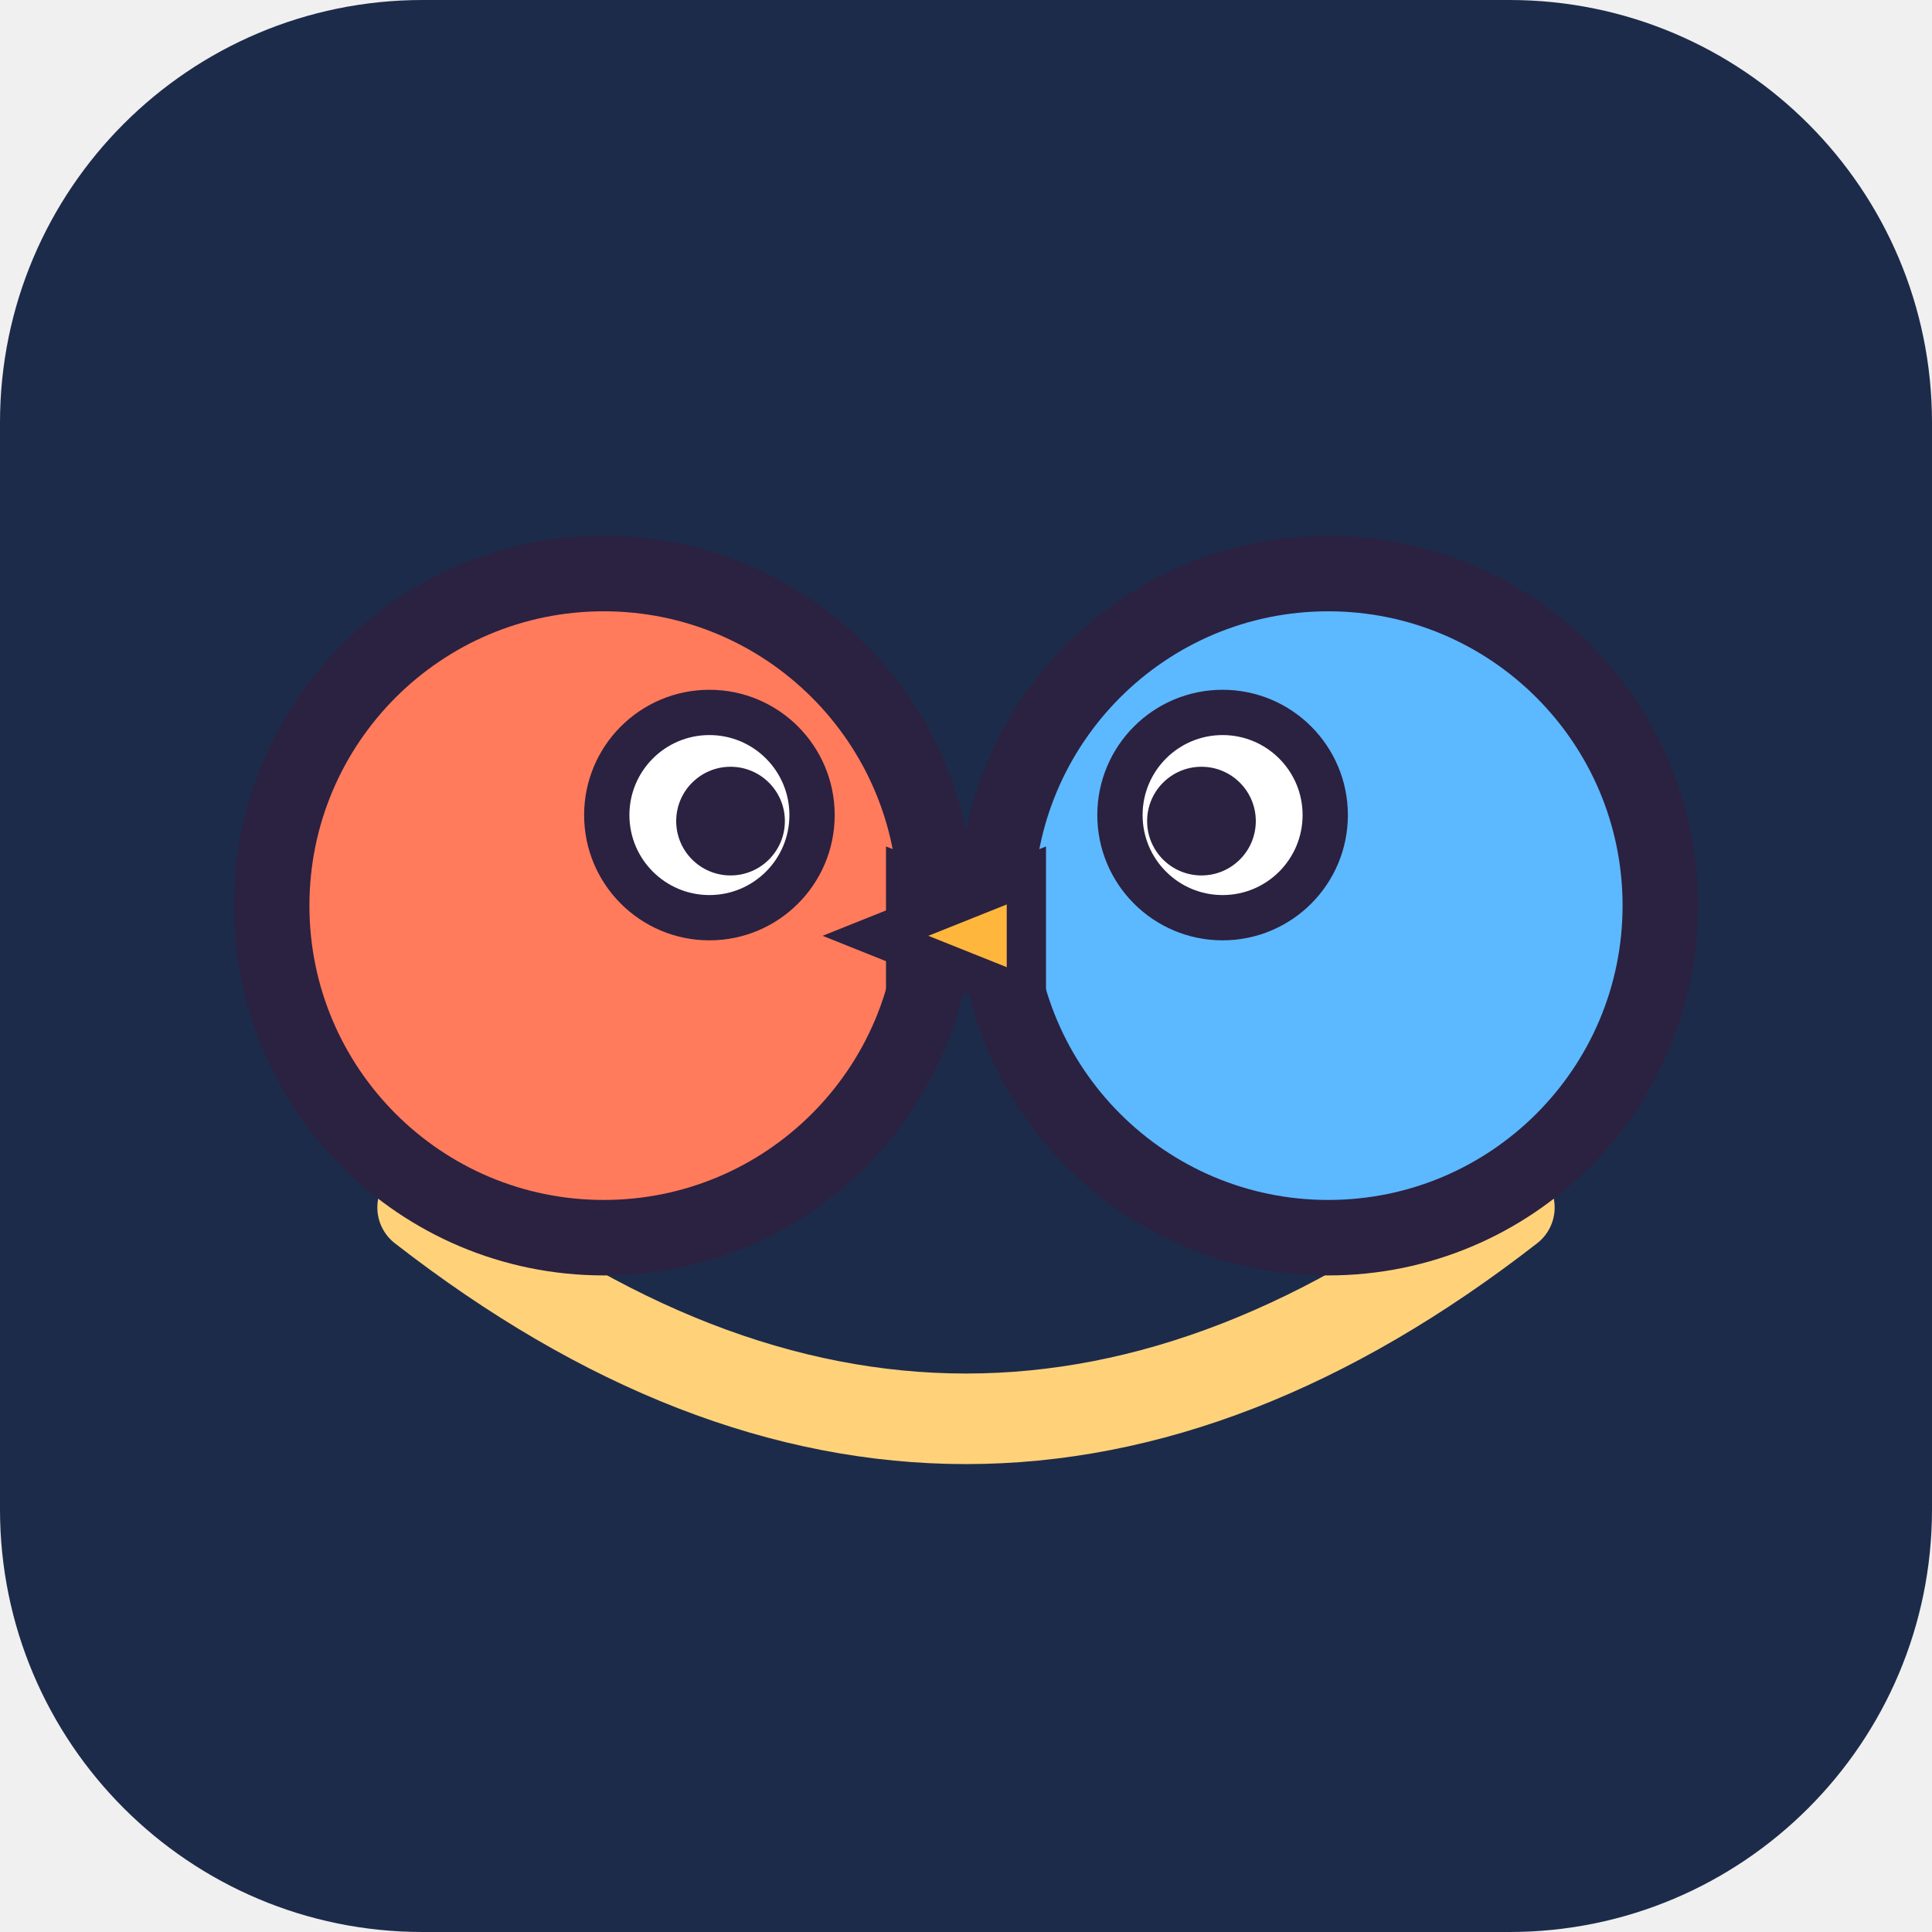
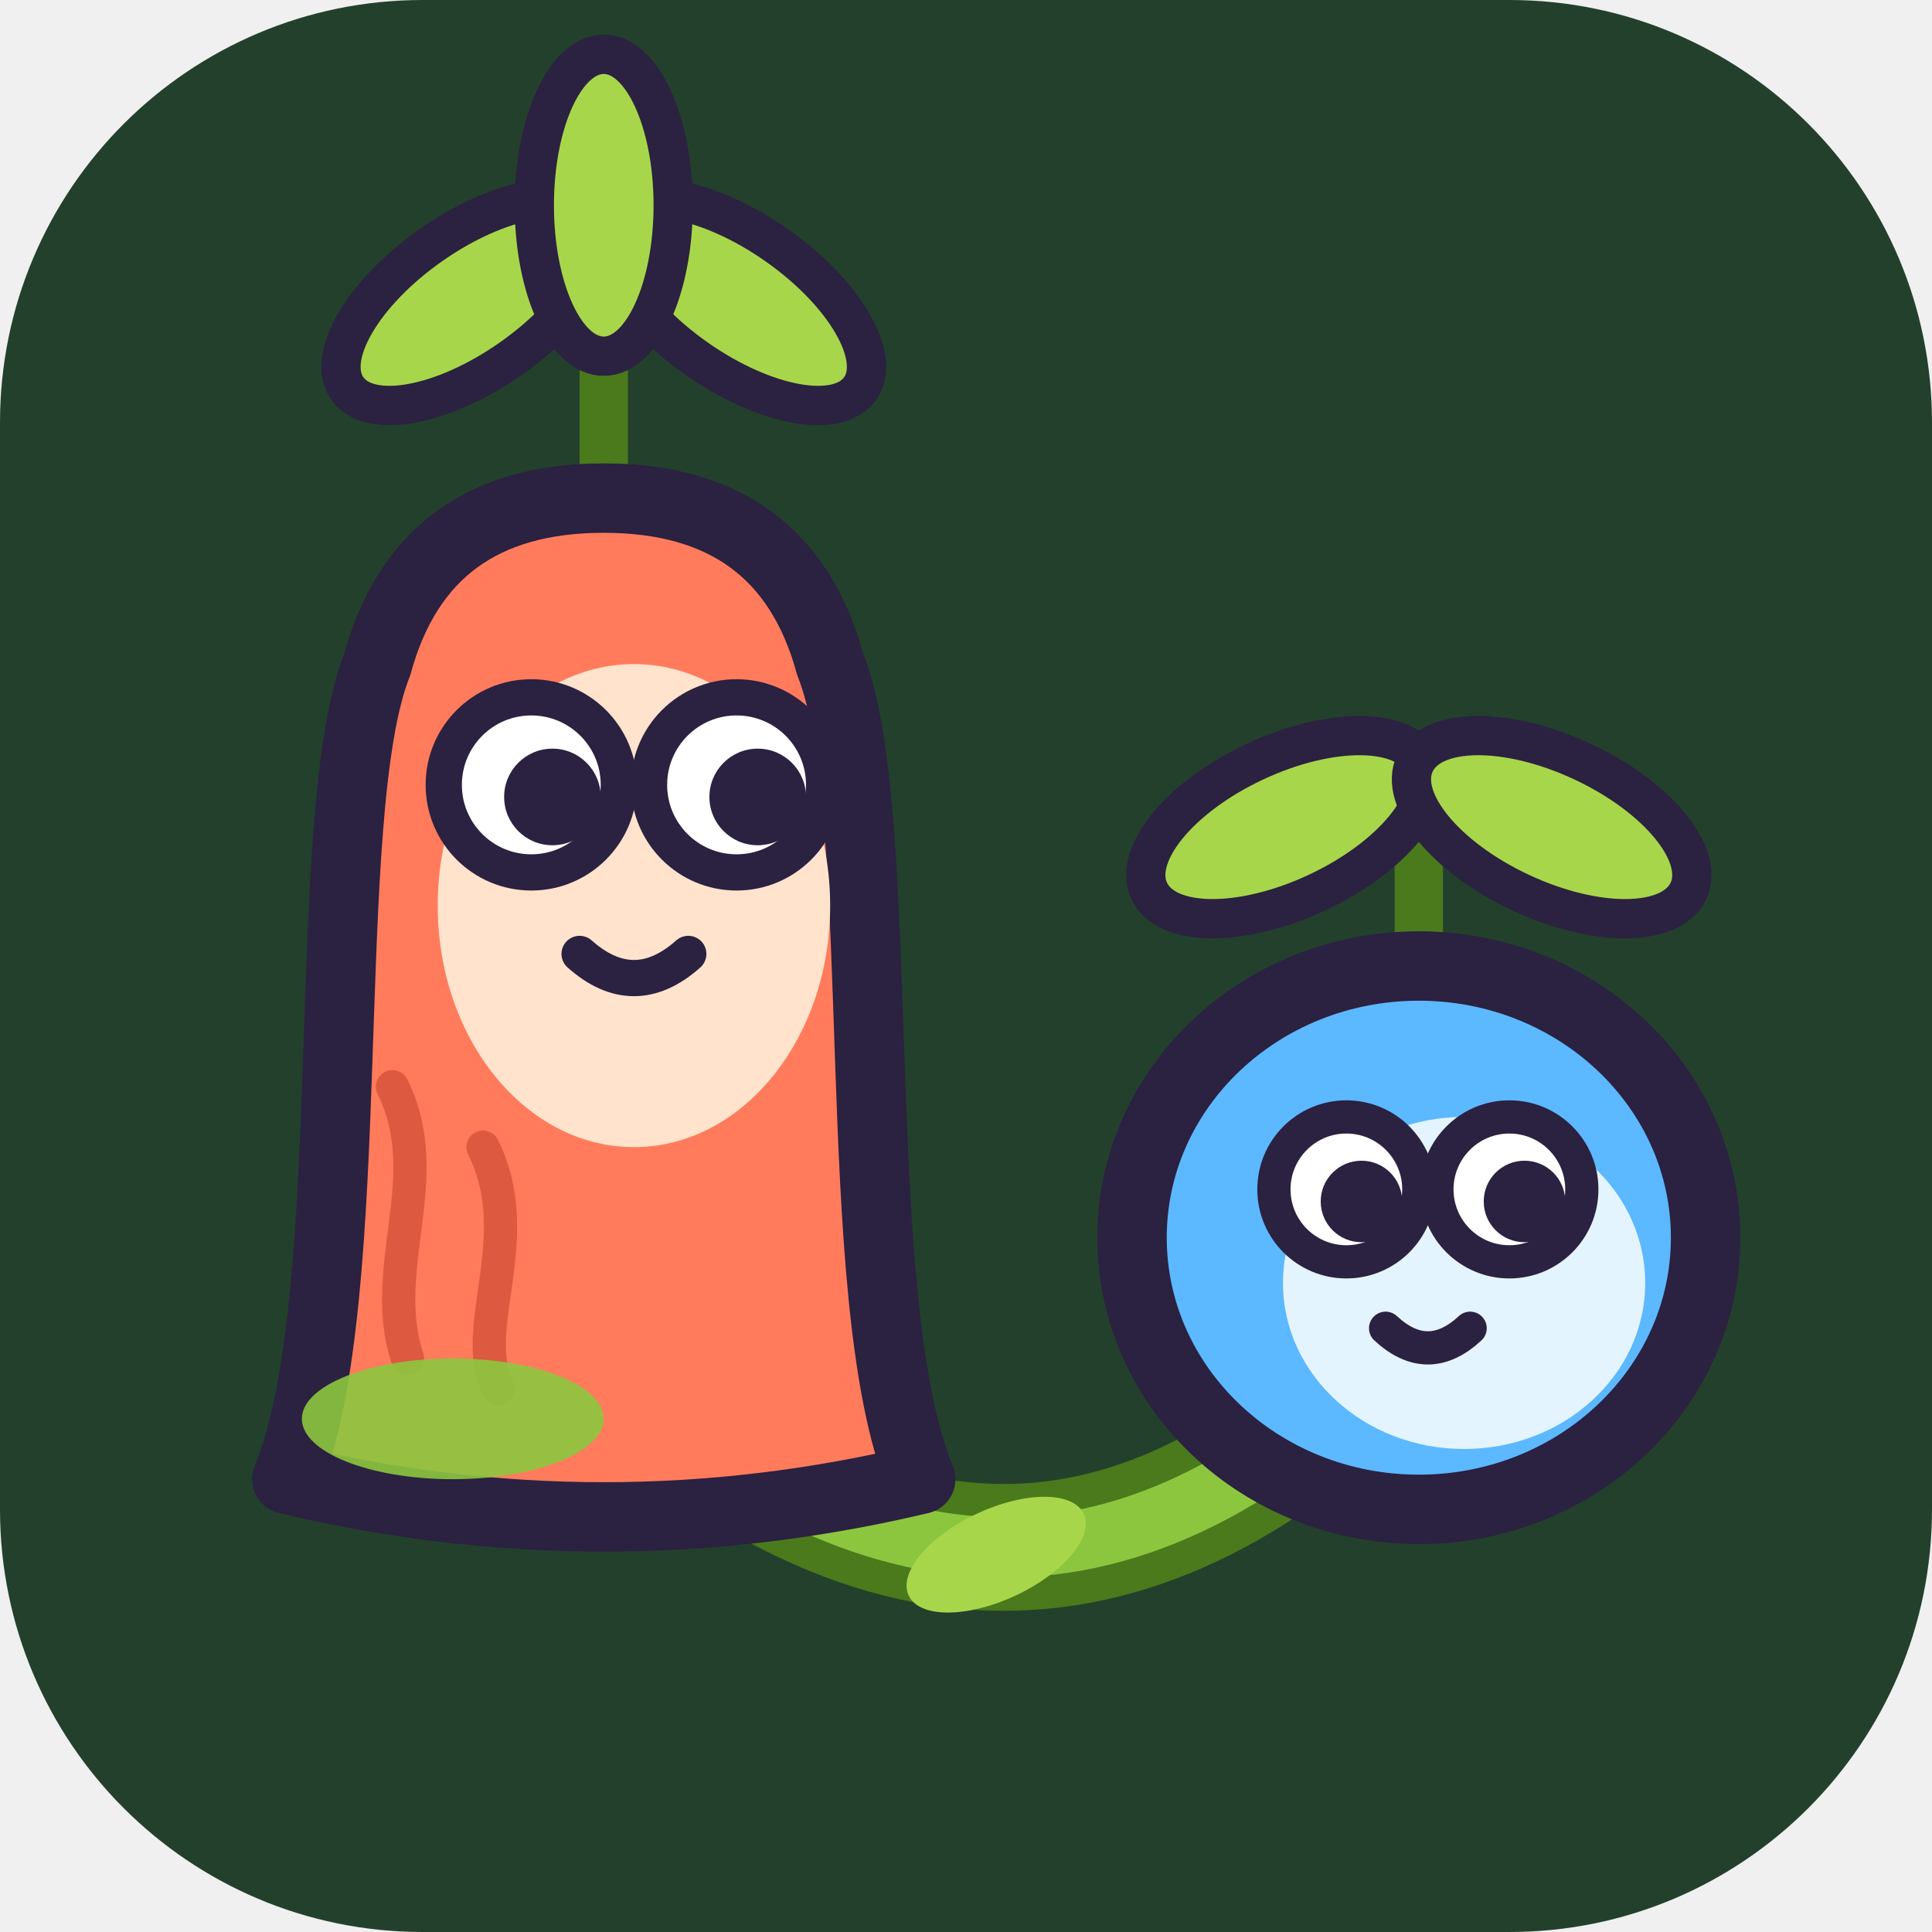
<svg xmlns="http://www.w3.org/2000/svg" viewBox="0 0 64 64">
-   <rect width="64" height="64" rx="14" fill="#1d2b4a" />
-   <path d="M14 40 Q32 54 50 40" fill="none" stroke="#ffd27a" stroke-width="3" stroke-linecap="round" />
-   <circle cx="20" cy="30" r="11" fill="#ff7b5c" stroke="#2b2140" stroke-width="2.5" />
-   <circle cx="23.5" cy="27" r="3.4" fill="#fff" stroke="#2b2140" stroke-width="1.5" />
-   <circle cx="24.2" cy="27.2" r="1.8" fill="#2b2140" />
-   <path d="M30 29 L35 31 L30 33 Z" fill="#ffb63c" stroke="#2b2140" stroke-width="1.3" />
-   <circle cx="44" cy="30" r="11" fill="#5cb8ff" stroke="#2b2140" stroke-width="2.5" />
-   <circle cx="40.5" cy="27" r="3.4" fill="#fff" stroke="#2b2140" stroke-width="1.5" />
-   <circle cx="39.8" cy="27.2" r="1.8" fill="#2b2140" />
-   <path d="M34 29 L29 31 L34 33 Z" fill="#ffb63c" stroke="#2b2140" stroke-width="1.3" />
+   <rect width="64" height="64" rx="14" fill="#23402c" />
+   <path d="M19 44 Q33 58 46 45" fill="none" stroke="#4a7a1c" stroke-width="4.2" stroke-linecap="round" />
+   <path d="M19 44 Q33 58 46 45" fill="none" stroke="#8cc63f" stroke-width="2" stroke-linecap="round" />
+   <ellipse cx="33" cy="51.5" rx="3.2" ry="1.5" transform="rotate(-25 33 51.5)" fill="#a8d64a" />
+   <path d="M20 16.5 L20 11" stroke="#4a7a1c" stroke-width="1.6" stroke-linecap="round" />
+   <ellipse cx="15.6" cy="10" rx="5" ry="2.3" transform="rotate(-35 15.6 10)" fill="#a8d64a" stroke="#2b2140" stroke-width="1.3" />
+   <ellipse cx="24.4" cy="10" rx="5" ry="2.3" transform="rotate(35 24.4 10)" fill="#a8d64a" stroke="#2b2140" stroke-width="1.3" />
+   <ellipse cx="20" cy="6.8" rx="2.3" ry="5" fill="#a8d64a" stroke="#2b2140" stroke-width="1.3" />
+   <path d="M9.5 49 C12 43 10.5 27 12.5 22 Q14 16.5 20 16.5 Q26 16.5 27.5 22 C29.5 27 28 43 30.5 49 Q20 51.5 9.5 49 Z" fill="#ff7b5c" stroke="#2b2140" stroke-width="2.3" stroke-linejoin="round" />
+   <ellipse cx="21" cy="30" rx="6.5" ry="8" fill="#ffe3cc" />
+   <path d="M13 36 C14.5 39 12.5 42 13.5 45 M16 38 C17.5 41 15.5 44 16.5 46" fill="none" stroke="#d4503a" stroke-width="1.1" stroke-linecap="round" opacity="0.8" />
+   <ellipse cx="15" cy="47" rx="5" ry="2" fill="#8cc63f" opacity="0.9" />
+   <circle cx="17.6" cy="26" r="2.9" fill="#fff" stroke="#2b2140" stroke-width="1.2" />
+   <circle cx="24.4" cy="26" r="2.9" fill="#fff" stroke="#2b2140" stroke-width="1.2" />
+   <circle cx="18.3" cy="26.4" r="1.6" fill="#2b2140" />
+   <circle cx="25.1" cy="26.4" r="1.6" fill="#2b2140" />
+   <path d="M19.2 31.6 Q21 33.2 22.8 31.6" fill="none" stroke="#2b2140" stroke-width="1.2" stroke-linecap="round" />
+   <path d="M47 33 L47 28.5" stroke="#4a7a1c" stroke-width="1.6" stroke-linecap="round" />
+   <ellipse cx="42.6" cy="27.4" rx="5" ry="2.4" transform="rotate(-25 42.6 27.4)" fill="#a8d64a" stroke="#2b2140" stroke-width="1.3" />
+   <ellipse cx="51.4" cy="27.4" rx="5" ry="2.4" transform="rotate(25 51.4 27.4)" fill="#a8d64a" stroke="#2b2140" stroke-width="1.3" />
+   <ellipse cx="47" cy="41" rx="9.5" ry="9" fill="#5cb8ff" stroke="#2b2140" stroke-width="2.3" />
+   <ellipse cx="48.5" cy="42.5" rx="6" ry="5.5" fill="#e3f4ff" />
+   <circle cx="44.6" cy="39.4" r="2.4" fill="#fff" stroke="#2b2140" stroke-width="1.1" />
+   <circle cx="50" cy="39.4" r="2.4" fill="#fff" stroke="#2b2140" stroke-width="1.1" />
+   <circle cx="45.1" cy="39.8" r="1.35" fill="#2b2140" />
+   <circle cx="50.5" cy="39.8" r="1.35" fill="#2b2140" />
+   <path d="M45.9 44 Q47.3 45.3 48.7 44" fill="none" stroke="#2b2140" stroke-width="1.1" stroke-linecap="round" />
</svg>
